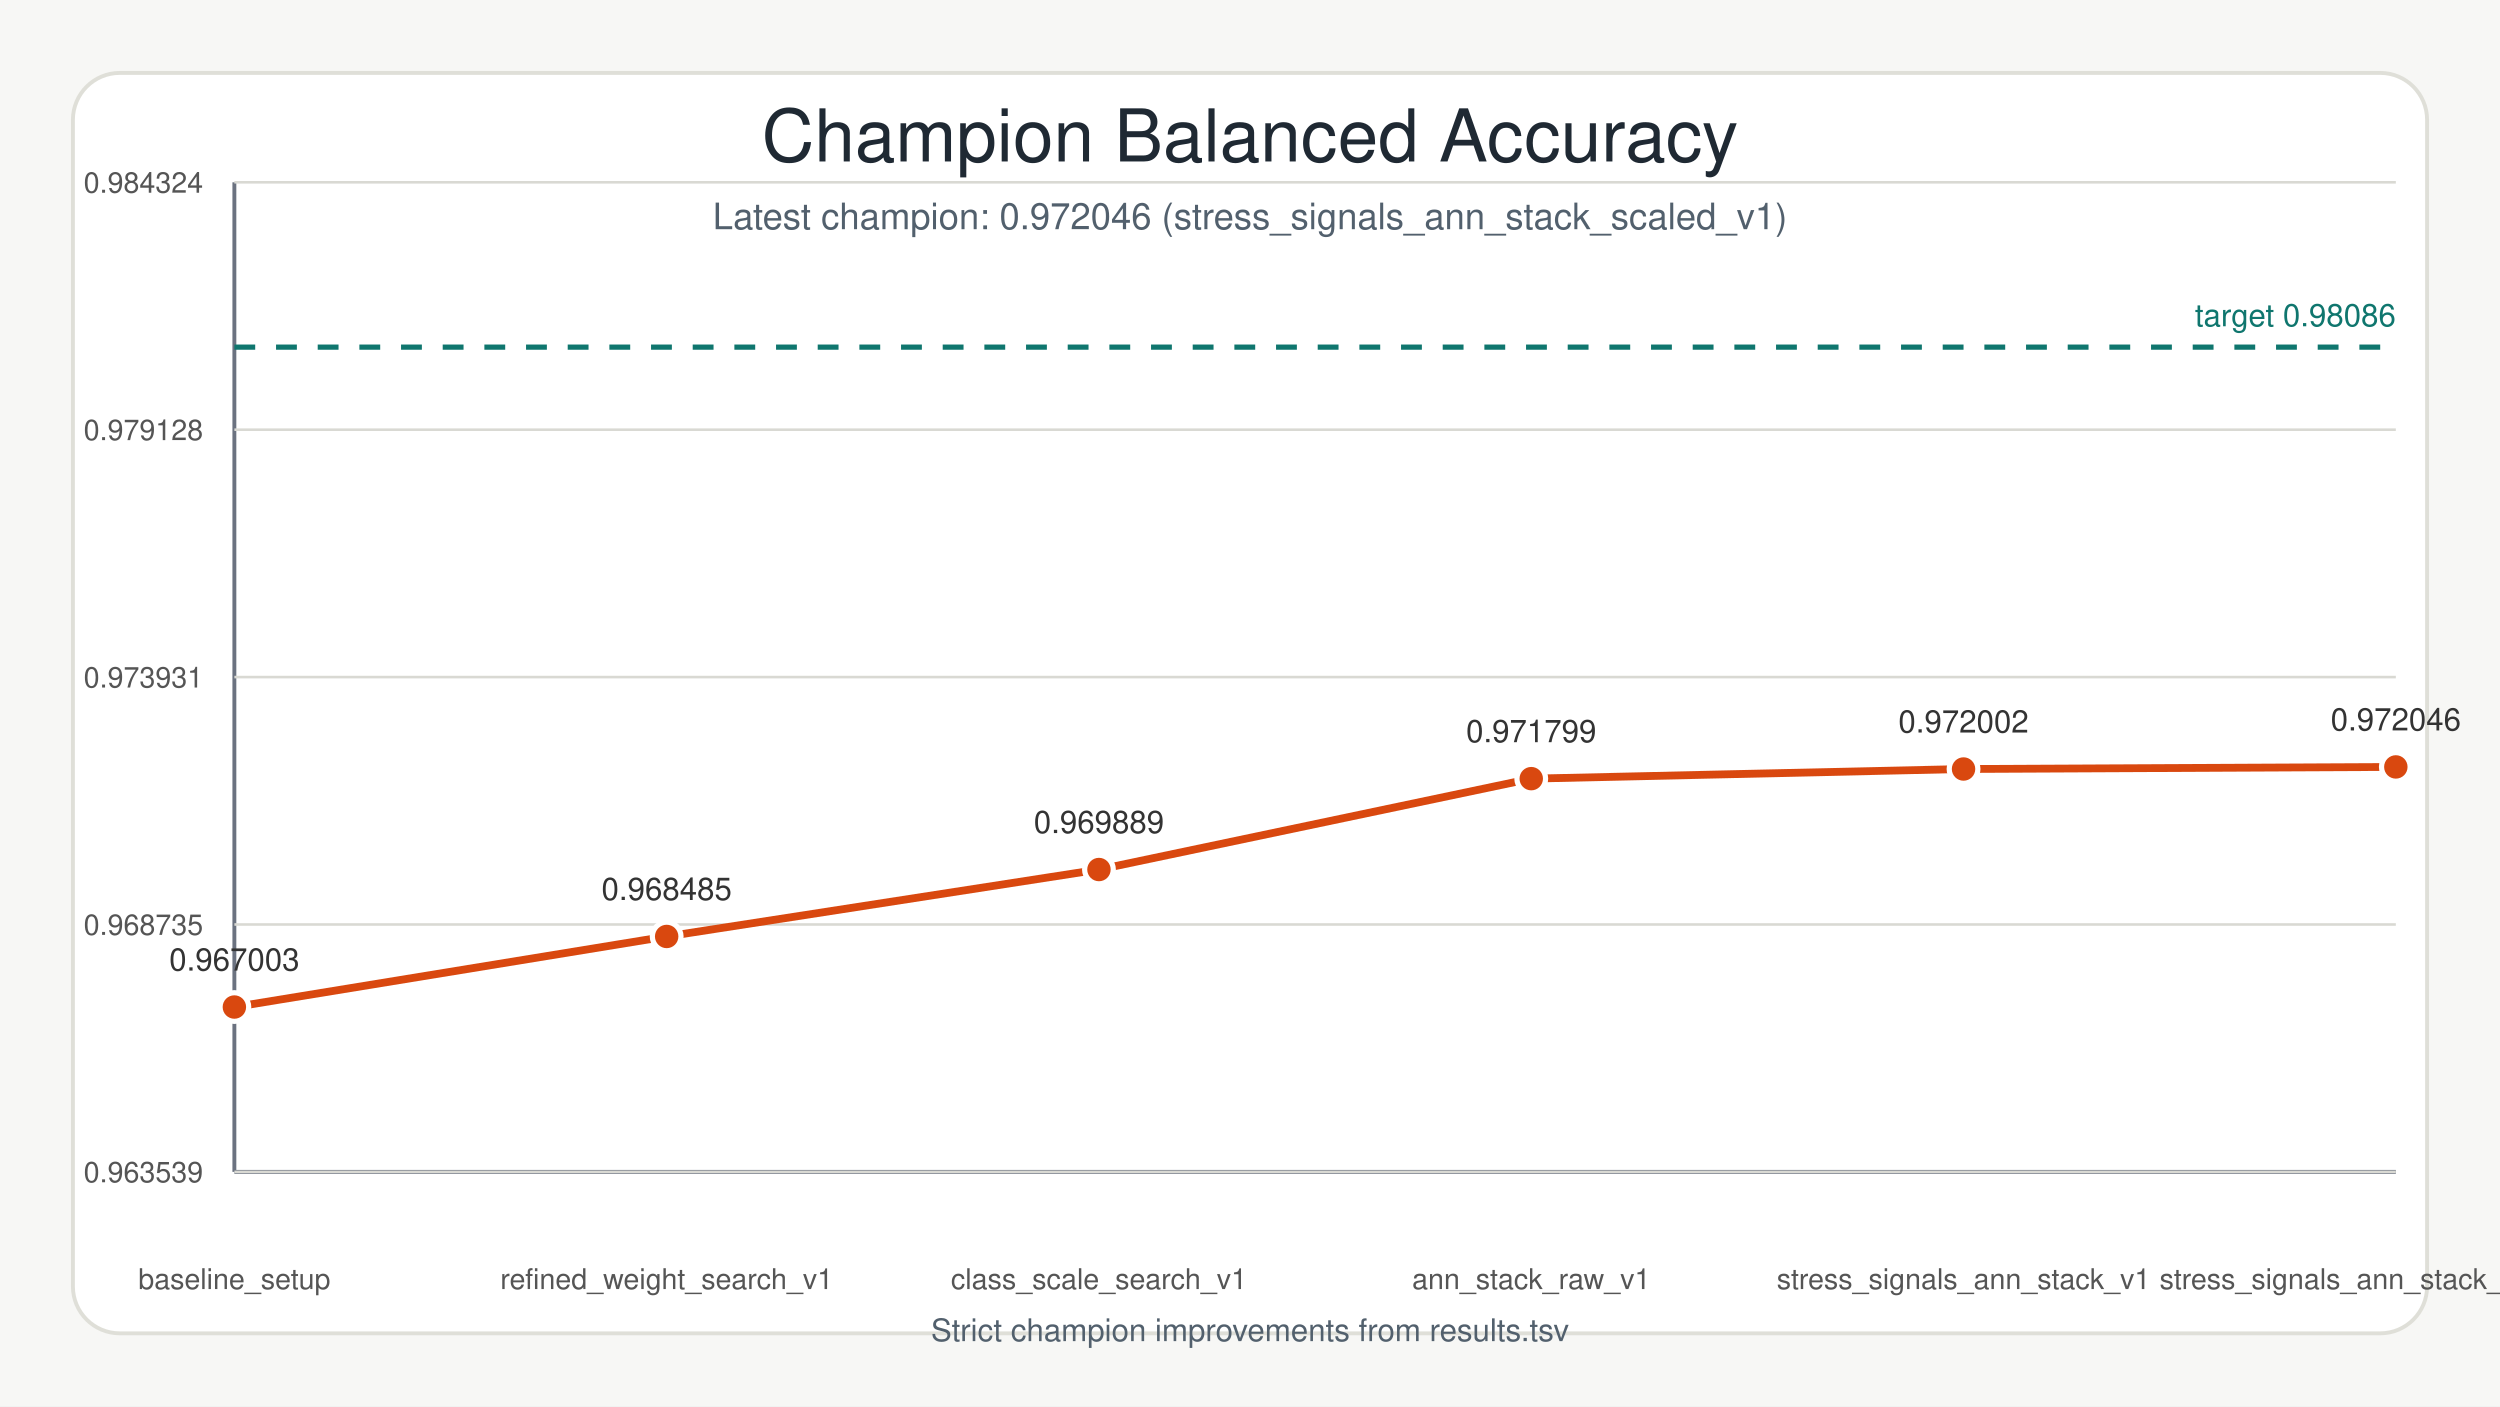
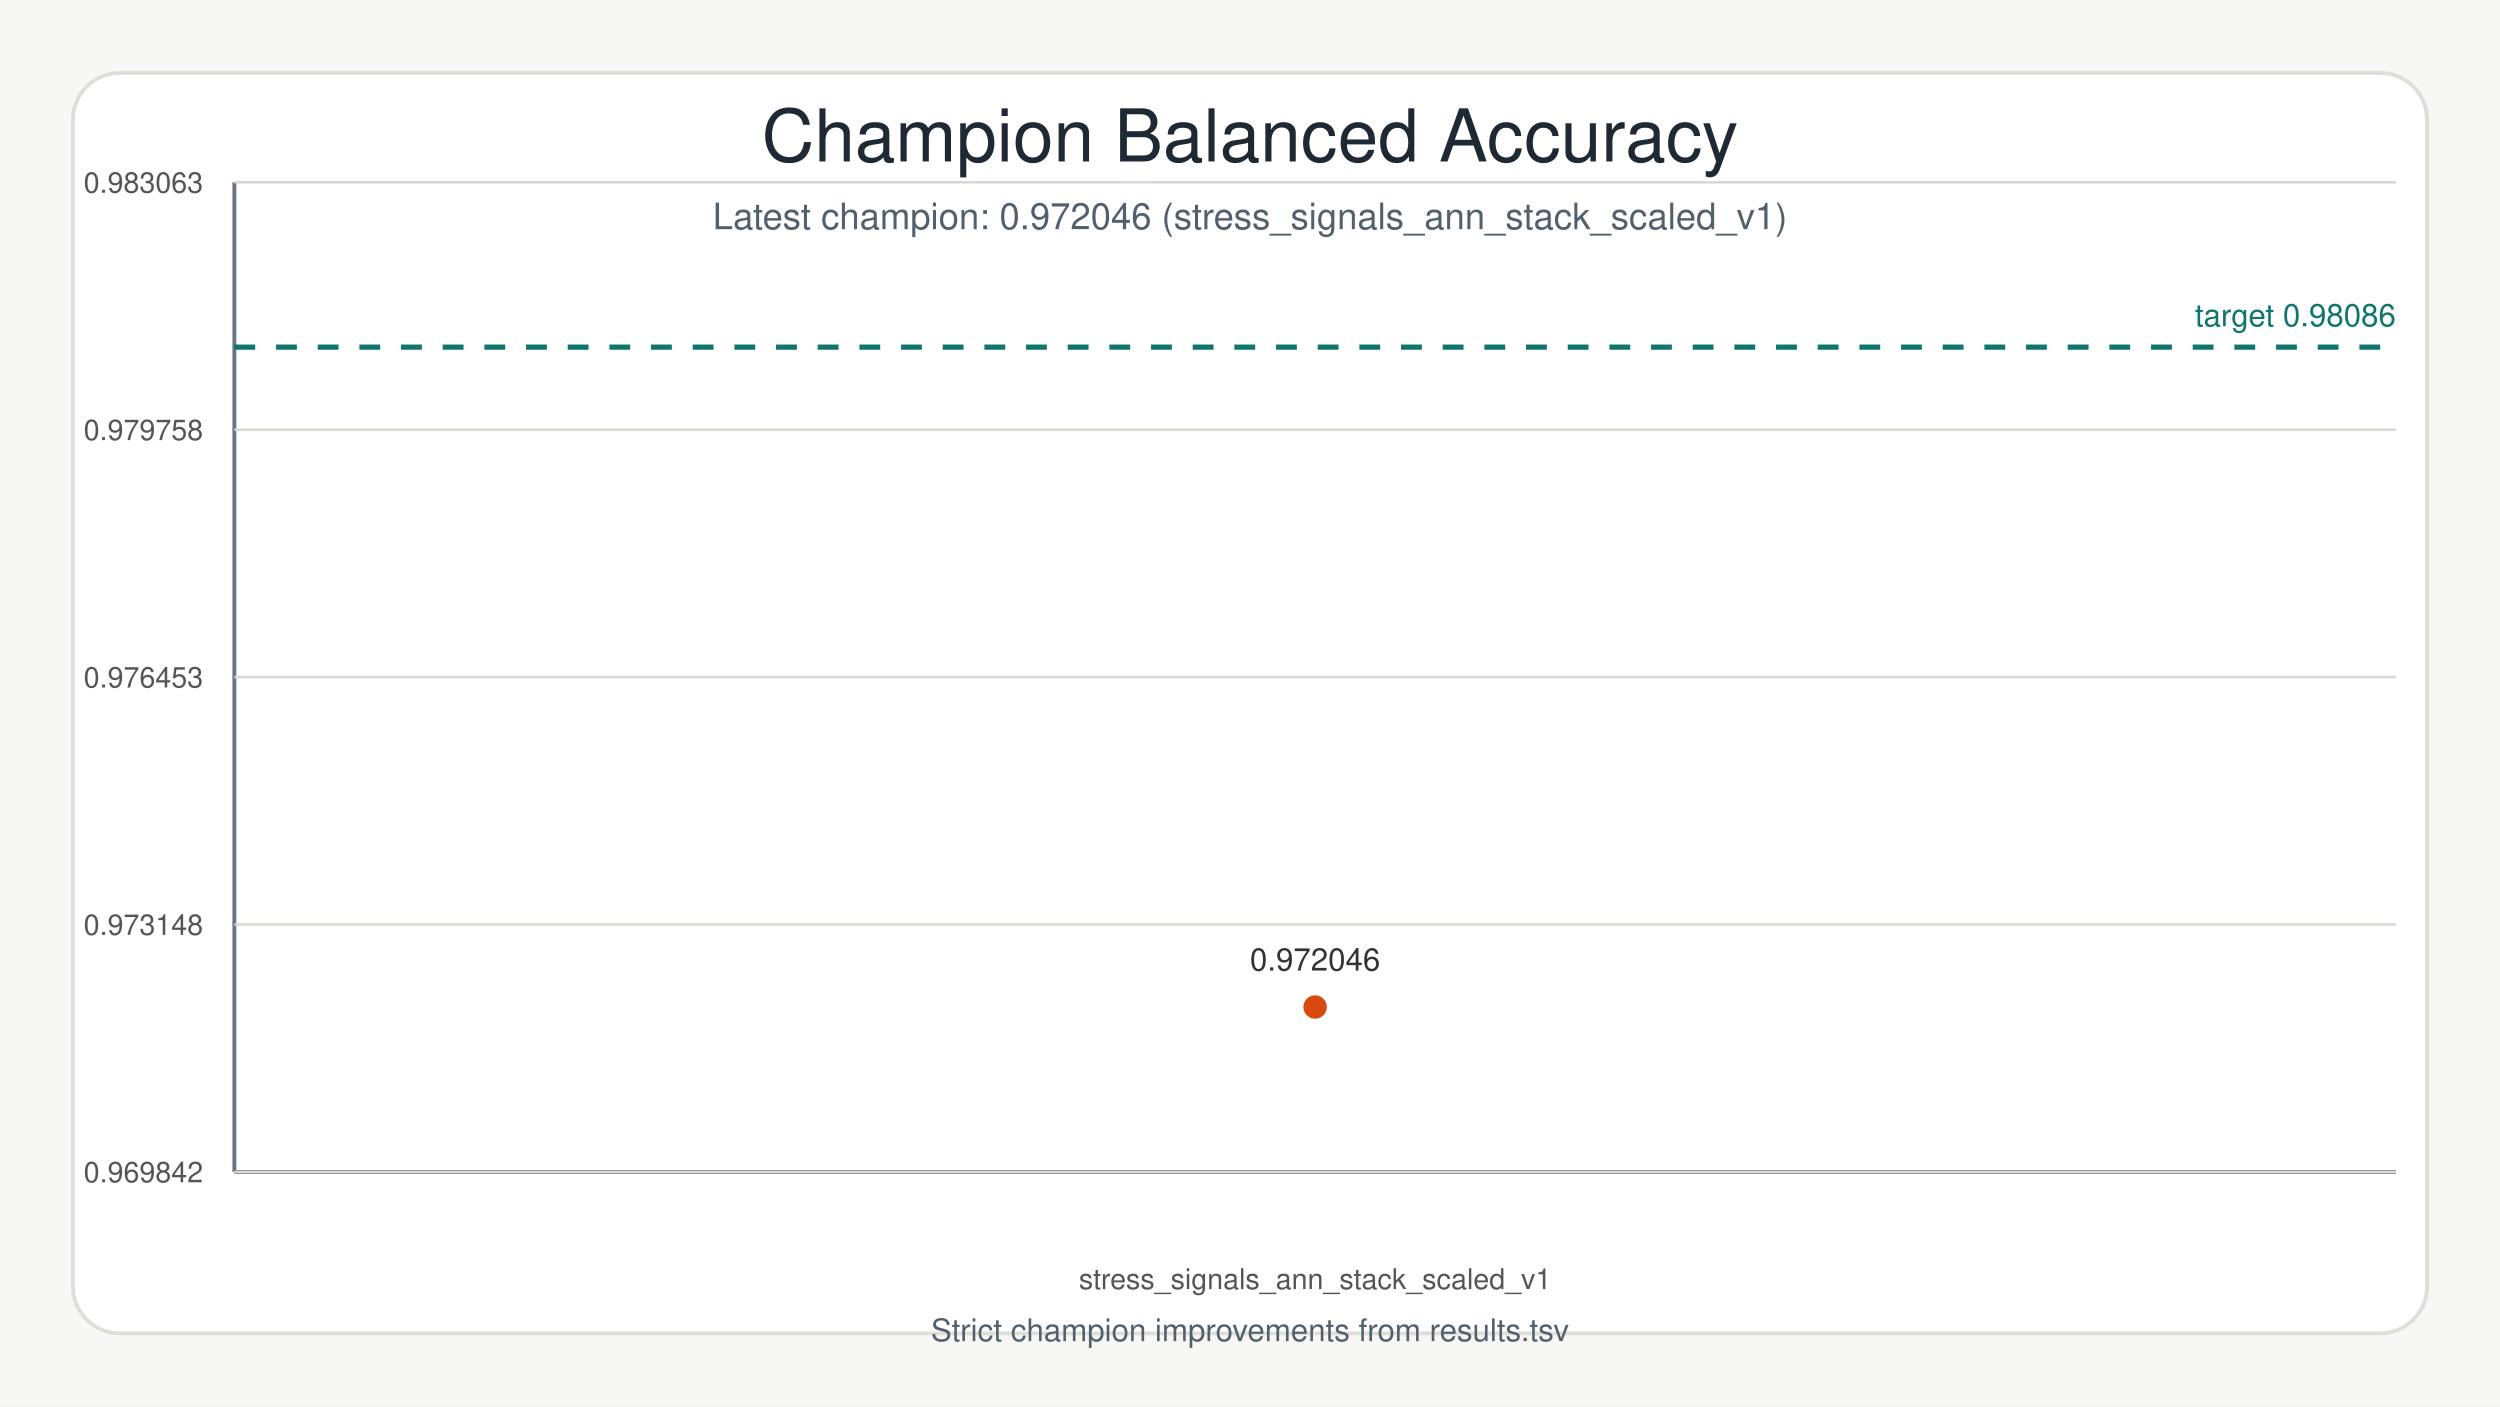
<svg xmlns="http://www.w3.org/2000/svg" width="960" height="540" viewBox="0 0 960 540">
  <rect width="100%" height="100%" fill="#f7f7f5" />
  <rect x="28" y="28" width="904" height="484" rx="18" fill="#ffffff" stroke="#dfdfd8" stroke-width="1.5" />
  <text x="50%" y="62" text-anchor="middle" font-family="Helvetica, Arial, sans-serif" font-size="28" fill="#1f2933">Champion Balanced Accuracy</text>
  <text x="50%" y="88" text-anchor="middle" font-family="Helvetica, Arial, sans-serif" font-size="14" fill="#52606d">Latest champion: 0.972046 (stress_signals_ann_stack_scaled_v1)</text>
  <line x1="90" y1="70" x2="90" y2="450" stroke="#6b7280" stroke-width="1.5" />
  <line x1="90" y1="450" x2="920" y2="450" stroke="#6b7280" stroke-width="1.5" />
  <line x1="90" y1="450.0" x2="920" y2="450.0" stroke="#d9d9d3" stroke-width="1" />
  <line x1="90" y1="355.0" x2="920" y2="355.0" stroke="#d9d9d3" stroke-width="1" />
  <line x1="90" y1="260.0" x2="920" y2="260.0" stroke="#d9d9d3" stroke-width="1" />
  <line x1="90" y1="165.0" x2="920" y2="165.0" stroke="#d9d9d3" stroke-width="1" />
  <line x1="90" y1="70.0" x2="920" y2="70.0" stroke="#d9d9d3" stroke-width="1" />
-   <text x="78" y="454.0" text-anchor="end" font-family="Helvetica, Arial, sans-serif" font-size="11" fill="#555">0.963539</text>
-   <text x="78" y="359.0" text-anchor="end" font-family="Helvetica, Arial, sans-serif" font-size="11" fill="#555">0.968735</text>
-   <text x="78" y="264.0" text-anchor="end" font-family="Helvetica, Arial, sans-serif" font-size="11" fill="#555">0.973931</text>
-   <text x="78" y="169.0" text-anchor="end" font-family="Helvetica, Arial, sans-serif" font-size="11" fill="#555">0.979128</text>
-   <text x="78" y="74.0" text-anchor="end" font-family="Helvetica, Arial, sans-serif" font-size="11" fill="#555">0.984324</text>
+   <text x="78" y="454.0" text-anchor="end" font-family="Helvetica, Arial, sans-serif" font-size="11" fill="#555">0.969842</text>
+   <text x="78" y="359.0" text-anchor="end" font-family="Helvetica, Arial, sans-serif" font-size="11" fill="#555">0.973148</text>
+   <text x="78" y="264.0" text-anchor="end" font-family="Helvetica, Arial, sans-serif" font-size="11" fill="#555">0.976453</text>
+   <text x="78" y="169.0" text-anchor="end" font-family="Helvetica, Arial, sans-serif" font-size="11" fill="#555">0.979758</text>
+   <text x="78" y="74.0" text-anchor="end" font-family="Helvetica, Arial, sans-serif" font-size="11" fill="#555">0.983063</text>
  <line x1="90" y1="133.3" x2="920" y2="133.3" stroke="#0f766e" stroke-width="2" stroke-dasharray="8 8" />
  <text x="920" y="125.3" text-anchor="end" font-family="Helvetica, Arial, sans-serif" font-size="12" fill="#0f766e">target 0.98086</text>
-   <polyline fill="none" stroke="#d9480f" stroke-width="3" points="90.0,386.7 256.0,359.6 422.0,333.9 588.0,299.0 754.0,295.3 920.0,294.5" />
-   <circle cx="90.0" cy="386.7" r="5.5" fill="#d9480f" stroke="#ffffff" stroke-width="2" />
-   <circle cx="256.0" cy="359.6" r="5.5" fill="#d9480f" stroke="#ffffff" stroke-width="2" />
-   <circle cx="422.0" cy="333.9" r="5.5" fill="#d9480f" stroke="#ffffff" stroke-width="2" />
-   <circle cx="588.0" cy="299.0" r="5.5" fill="#d9480f" stroke="#ffffff" stroke-width="2" />
-   <circle cx="754.0" cy="295.3" r="5.5" fill="#d9480f" stroke="#ffffff" stroke-width="2" />
-   <circle cx="920.0" cy="294.5" r="5.5" fill="#d9480f" stroke="#ffffff" stroke-width="2" />
-   <text x="90.0" y="372.7" text-anchor="middle" font-family="Helvetica, Arial, sans-serif" font-size="12" fill="#333">0.967003</text>
-   <text x="256.0" y="345.6" text-anchor="middle" font-family="Helvetica, Arial, sans-serif" font-size="12" fill="#333">0.968485</text>
-   <text x="422.0" y="319.9" text-anchor="middle" font-family="Helvetica, Arial, sans-serif" font-size="12" fill="#333">0.969889</text>
-   <text x="588.0" y="285.0" text-anchor="middle" font-family="Helvetica, Arial, sans-serif" font-size="12" fill="#333">0.971799</text>
-   <text x="754.0" y="281.3" text-anchor="middle" font-family="Helvetica, Arial, sans-serif" font-size="12" fill="#333">0.972002</text>
-   <text x="920.0" y="280.5" text-anchor="middle" font-family="Helvetica, Arial, sans-serif" font-size="12" fill="#333">0.972046</text>
-   <text x="90.0" y="495" text-anchor="middle" font-family="Helvetica, Arial, sans-serif" font-size="11" fill="#555">baseline_setup</text>
-   <text x="256.0" y="495" text-anchor="middle" font-family="Helvetica, Arial, sans-serif" font-size="11" fill="#555">refined_weight_search_v1</text>
-   <text x="422.0" y="495" text-anchor="middle" font-family="Helvetica, Arial, sans-serif" font-size="11" fill="#555">class_scale_search_v1</text>
-   <text x="588.0" y="495" text-anchor="middle" font-family="Helvetica, Arial, sans-serif" font-size="11" fill="#555">ann_stack_raw_v1</text>
-   <text x="754.0" y="495" text-anchor="middle" font-family="Helvetica, Arial, sans-serif" font-size="11" fill="#555">stress_signals_ann_stack_v1</text>
-   <text x="920.0" y="495" text-anchor="middle" font-family="Helvetica, Arial, sans-serif" font-size="11" fill="#555">stress_signals_ann_stack_scaled_v1</text>
+   <polyline fill="none" stroke="#d9480f" stroke-width="3" points="505.0,386.7" />
+   <circle cx="505.0" cy="386.7" r="5.5" fill="#d9480f" stroke="#ffffff" stroke-width="2" />
+   <text x="505.0" y="372.7" text-anchor="middle" font-family="Helvetica, Arial, sans-serif" font-size="12" fill="#333">0.972046</text>
+   <text x="505.0" y="495" text-anchor="middle" font-family="Helvetica, Arial, sans-serif" font-size="11" fill="#555">stress_signals_ann_stack_scaled_v1</text>
  <text x="50%" y="515" text-anchor="middle" font-family="Helvetica, Arial, sans-serif" font-size="12" fill="#52606d">Strict champion improvements from results.tsv</text>
  <text x="24" y="24" font-family="Helvetica, Arial, sans-serif" font-size="1" fill="transparent">champion-score-chart</text>
</svg>
